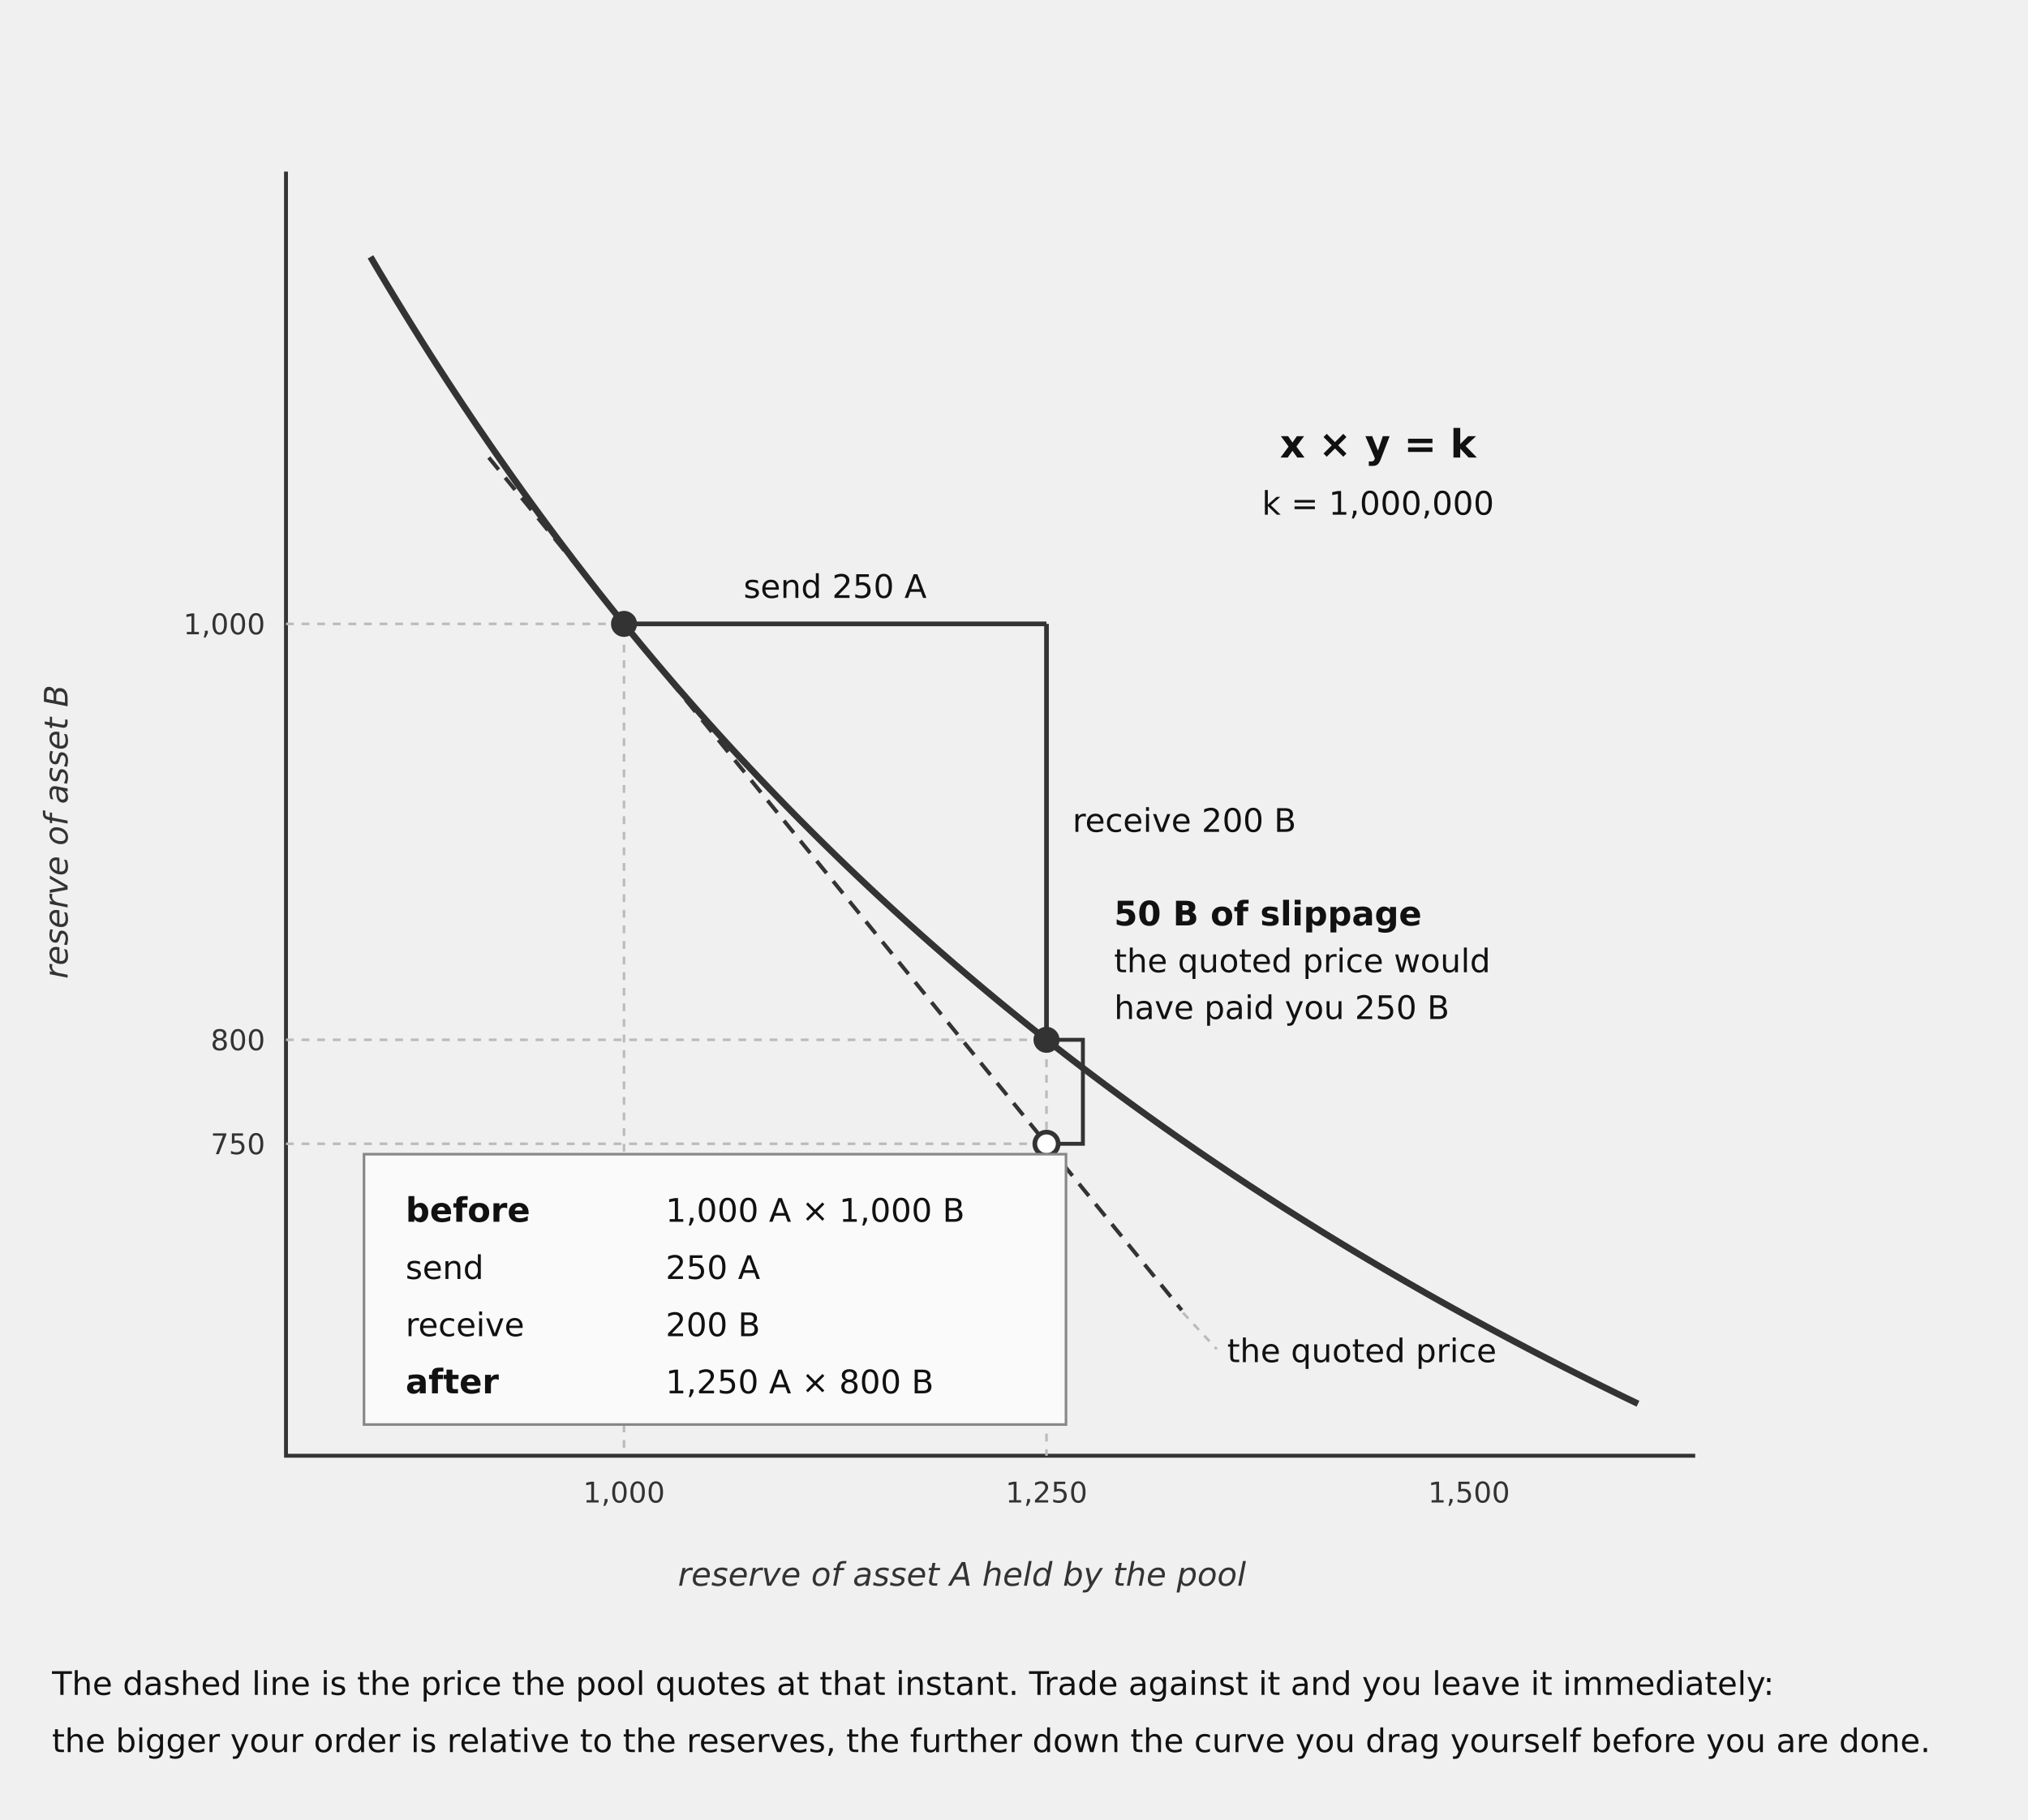
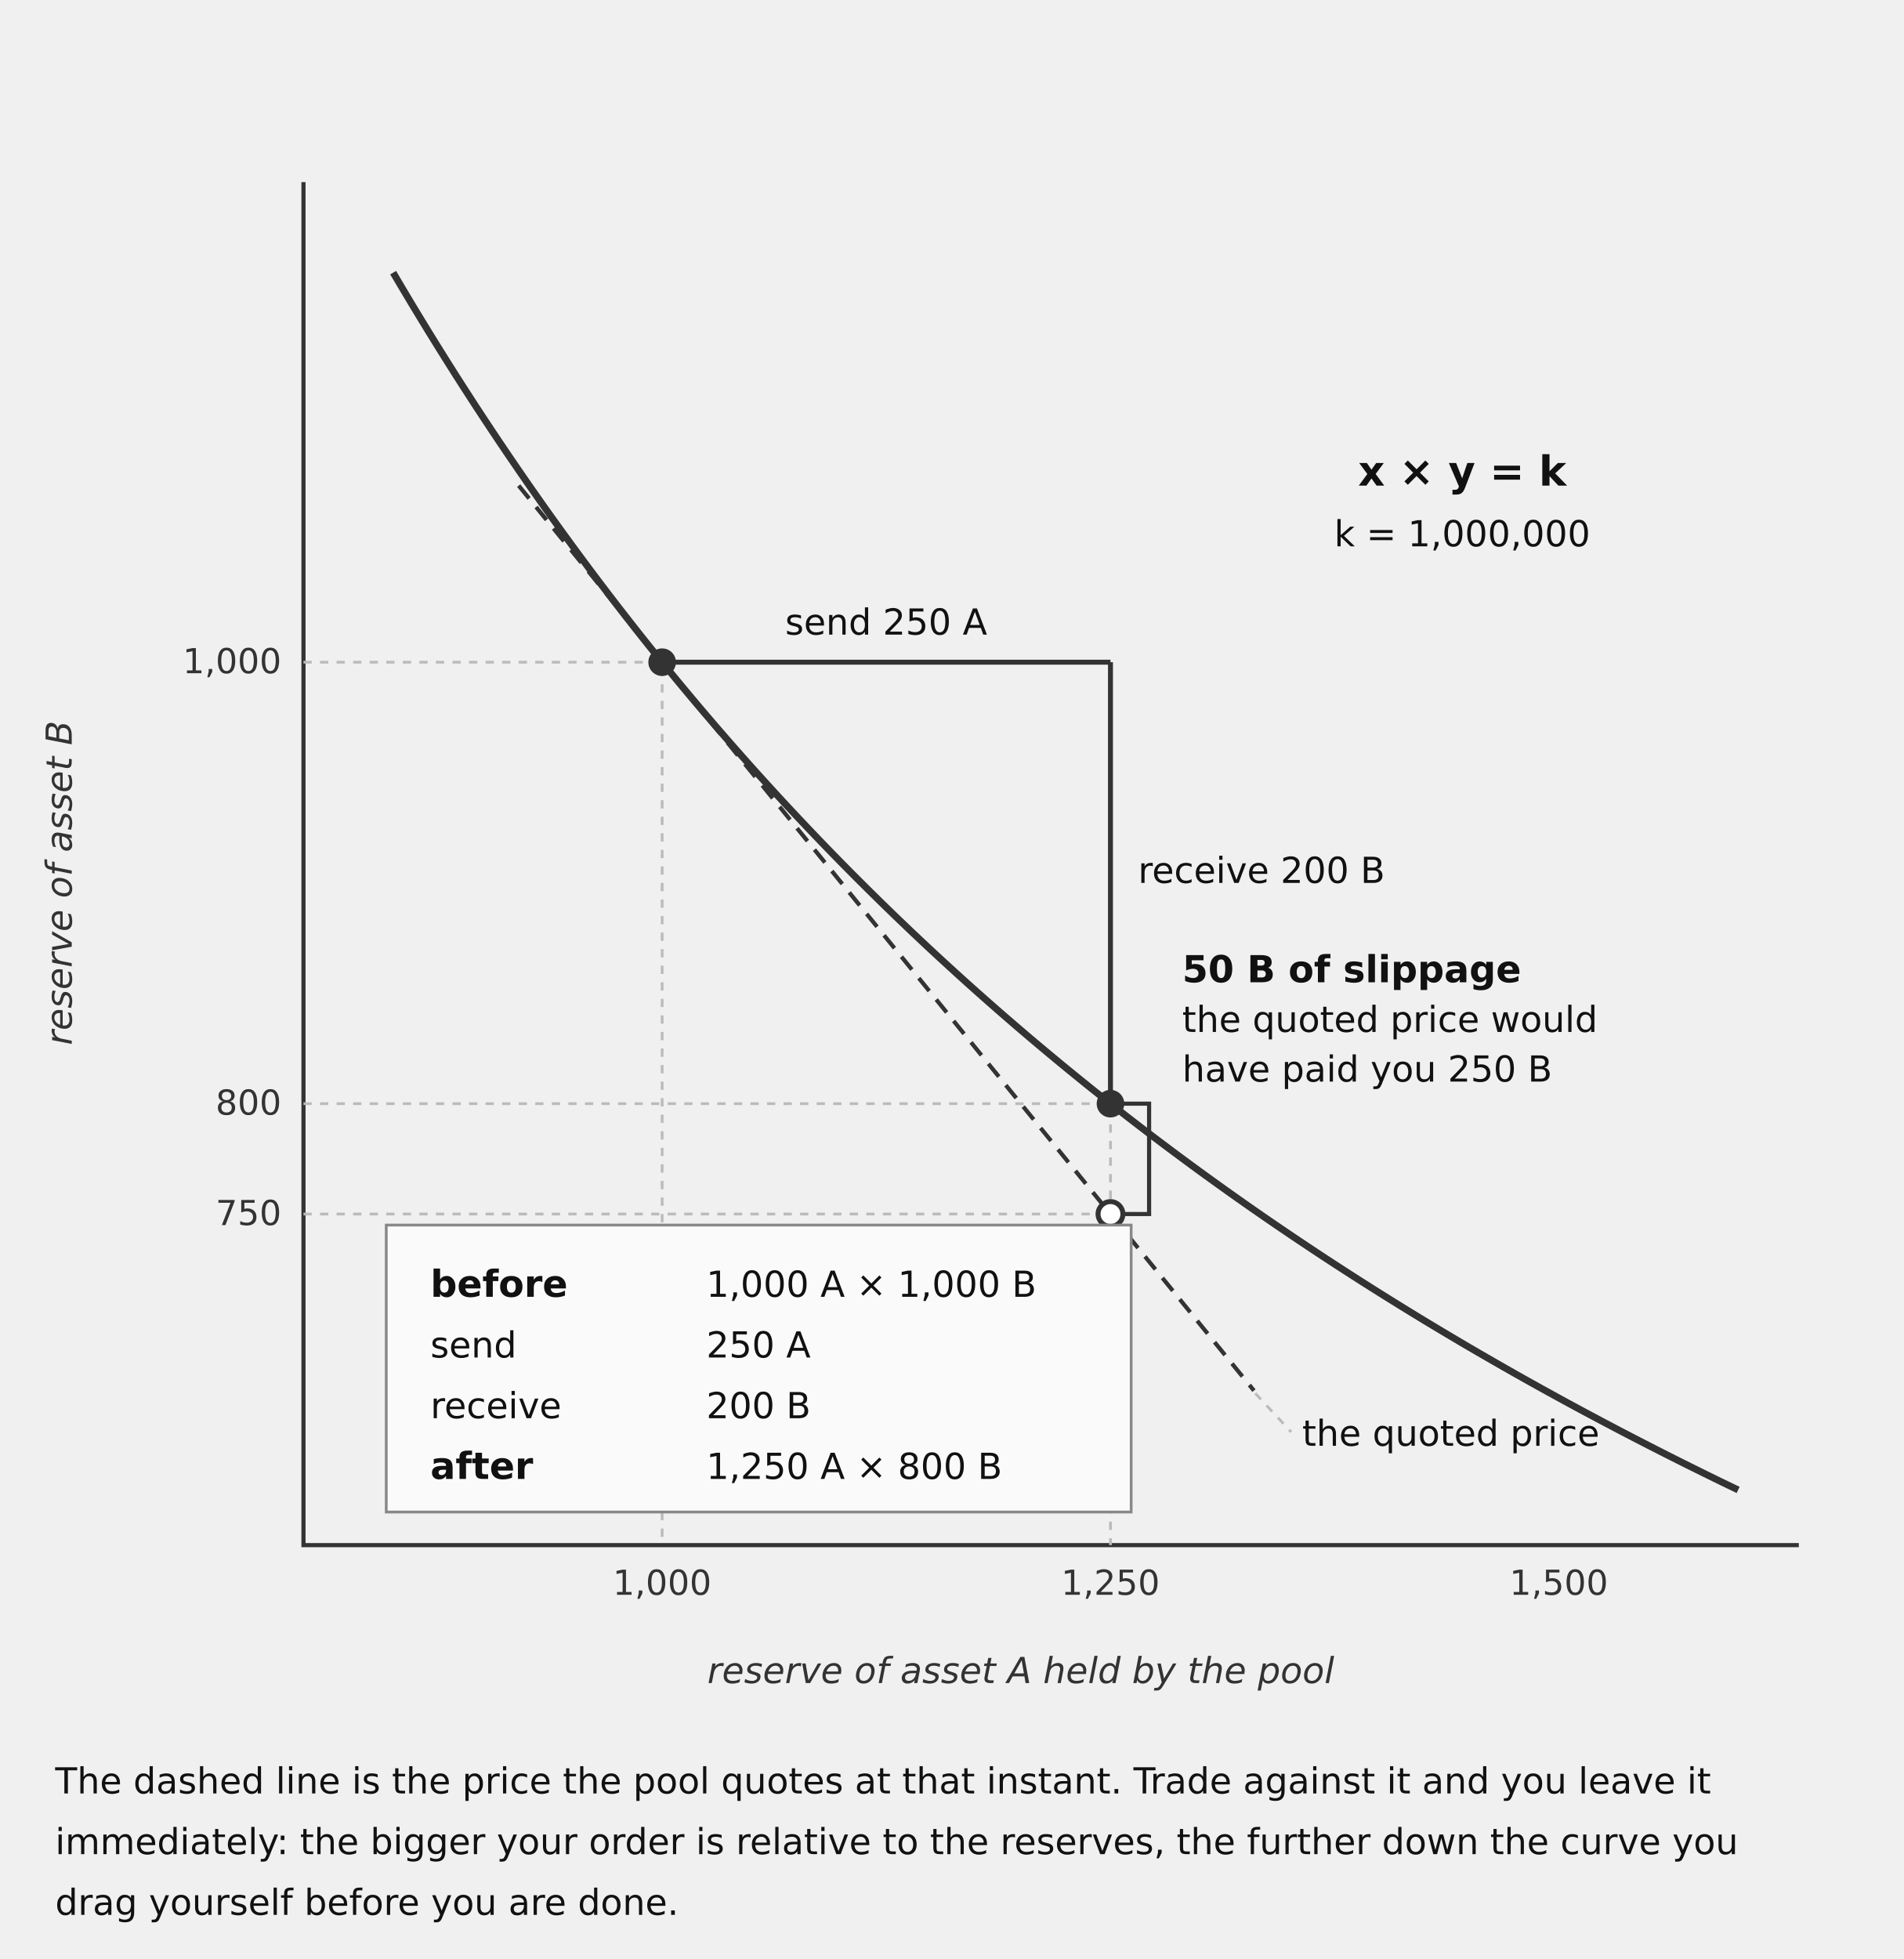
- <svg xmlns="http://www.w3.org/2000/svg" viewBox="0 0 780 700" width="780" height="700" font-family="DejaVu Sans, sans-serif">
+ <svg xmlns="http://www.w3.org/2000/svg" viewBox="0 0 690 710" width="690" height="710" font-family="DejaVu Sans, sans-serif">
  <style>
    text { fill: #111111; }
    .ax    { stroke: #333333; stroke-width: 1.5; fill: none; }
    .curve { stroke: #333333; stroke-width: 2.5; fill: none; }
    .tan   { stroke: #333333; stroke-width: 1.5; fill: none; stroke-dasharray: 6 4; }
    .gd    { stroke: #bbbbbb; stroke-width: 1; stroke-dasharray: 3 3; fill: none; }
    .move  { stroke: #333333; stroke-width: 1.8; fill: none; }
    .dot   { fill: #333333; }
    .odot  { fill: #ffffff; stroke: #333333; stroke-width: 1.8; }
-     .lab   { font-size: 12.5px; }
-     .labb  { font-size: 13px; font-weight: bold; }
-     .tick  { font-size: 11px; fill: #333333; }
-     .axt   { font-size: 12.5px; font-style: italic; fill: #333333; }
-     .note  { font-size: 12.5px; }
+     .lab   { font-size: 13px; }
+     .labb  { font-size: 13.5px; font-weight: bold; }
+     .tick  { font-size: 12.5px; fill: #333333; }
+     .axt   { font-size: 13px; font-style: italic; fill: #333333; }
+     .note  { font-size: 13px; }
    .gap   { stroke: #333333; stroke-width: 1.5; fill: none; }
    .panel { fill: #fafafa; stroke: #888888; stroke-width: 1; }
    .k     { font-size: 15px; font-weight: bold; }
  </style>
  <path class="ax" d="M 110 66 L 110 560 L 652 560" />
  <text class="axt" x="370" y="610" text-anchor="middle">reserve of asset A held by the pool</text>
  <text class="axt" x="26" y="320" transform="rotate(-90 26 320)" text-anchor="middle">reserve of asset B</text>
  <text class="tick" x="240.0" y="578" text-anchor="middle">1,000</text>
  <text class="tick" x="402.5" y="578" text-anchor="middle">1,250</text>
  <text class="tick" x="565.0" y="578" text-anchor="middle">1,500</text>
  <text class="tick" x="102" y="244.0" text-anchor="end">1,000</text>
  <text class="tick" x="102" y="404.0" text-anchor="end">800</text>
  <text class="tick" x="102" y="444.0" text-anchor="end">750</text>
  <path class="gd" d="M 110 240.00 L 240.00 240.00 L 240.00 560" />
  <path class="gd" d="M 110 400.00 L 402.50 400.00 L 402.50 560" />
  <path class="gd" d="M 110 440.00 L 402.50 440.00" />
  <path class="tan" d="M 188.00 176.00 L 454.50 504.00" />
  <path class="gd" d="M 455.00 505.00 L 468.00 519.00" />
  <text class="lab" x="472.0" y="524.0">the quoted price</text>
  <path class="curve" d="M 142.50 98.82 L 145.75 104.33 L 149.00 109.77 L 152.25 115.14 L 155.50 120.46 L 158.75 125.71 L 162.00 130.91 L 165.25 136.05 L 168.50 141.12 L 171.75 146.15 L 175.00 151.11 L 178.25 156.02 L 181.50 160.88 L 184.75 165.68 L 188.00 170.43 L 191.25 175.14 L 194.50 179.78 L 197.75 184.39 L 201.00 188.94 L 204.25 193.44 L 207.50 197.89 L 210.75 202.30 L 214.00 206.67 L 217.25 210.98 L 220.50 215.26 L 223.75 219.49 L 227.00 223.67 L 230.25 227.82 L 233.50 231.92 L 236.75 235.98 L 240.00 240.00 L 243.25 243.98 L 246.50 247.92 L 249.75 251.82 L 253.00 255.69 L 256.25 259.51 L 259.50 263.30 L 262.75 267.05 L 266.00 270.77 L 269.25 274.45 L 272.50 278.10 L 275.75 281.71 L 279.00 285.28 L 282.25 288.83 L 285.50 292.34 L 288.75 295.81 L 292.00 299.26 L 295.25 302.67 L 298.50 306.06 L 301.75 309.41 L 305.00 312.73 L 308.25 316.02 L 311.50 319.28 L 314.75 322.51 L 318.00 325.71 L 321.25 328.89 L 324.50 332.04 L 327.75 335.15 L 331.00 338.25 L 334.25 341.31 L 337.50 344.35 L 340.75 347.36 L 344.00 350.34 L 347.25 353.30 L 350.50 356.24 L 353.75 359.15 L 357.00 362.03 L 360.25 364.89 L 363.50 367.73 L 366.75 370.54 L 370.00 373.33 L 373.25 376.10 L 376.50 378.84 L 379.75 381.56 L 383.00 384.26 L 386.25 386.94 L 389.50 389.59 L 392.75 392.23 L 396.00 394.84 L 399.25 397.43 L 402.50 400.00 L 405.75 402.55 L 409.00 405.08 L 412.25 407.59 L 415.50 410.08 L 418.75 412.55 L 422.00 415.00 L 425.25 417.43 L 428.50 419.84 L 431.75 422.24 L 435.00 424.62 L 438.25 426.97 L 441.50 429.31 L 444.75 431.63 L 448.00 433.94 L 451.25 436.23 L 454.50 438.50 L 457.75 440.75 L 461.00 442.99 L 464.25 445.20 L 467.50 447.41 L 470.75 449.59 L 474.00 451.76 L 477.25 453.92 L 480.50 456.06 L 483.75 458.18 L 487.00 460.29 L 490.25 462.38 L 493.50 464.46 L 496.75 466.52 L 500.00 468.57 L 503.25 470.60 L 506.50 472.62 L 509.75 474.63 L 513.00 476.62 L 516.25 478.60 L 519.50 480.56 L 522.75 482.51 L 526.00 484.44 L 529.25 486.37 L 532.50 488.28 L 535.75 490.17 L 539.00 492.05 L 542.25 493.92 L 545.50 495.78 L 548.75 497.63 L 552.00 499.46 L 555.25 501.28 L 558.50 503.09 L 561.75 504.88 L 565.00 506.67 L 568.25 508.44 L 571.50 510.20 L 574.75 511.95 L 578.00 513.68 L 581.25 515.41 L 584.50 517.12 L 587.75 518.83 L 591.00 520.52 L 594.25 522.20 L 597.50 523.87 L 600.75 525.53 L 604.00 527.18 L 607.25 528.82 L 610.50 530.45 L 613.75 532.06 L 617.00 533.67 L 620.25 535.27 L 623.50 536.86 L 626.75 538.43 L 630.00 540.00" />
  <path class="move" d="M 240.00 240.00 L 402.50 240.00" />
  <path class="move" d="M 402.50 240.00 L 402.50 400.00" />
  <circle class="dot" cx="240.00" cy="240.00" r="5" />
  <circle class="dot" cx="402.50" cy="400.00" r="5" />
  <circle class="odot" cx="402.50" cy="440.00" r="4.5" />
  <text class="lab" x="321.2" y="230.0" text-anchor="middle">send 250 A</text>
  <text class="lab" x="412.5" y="320.0">receive 200 B</text>
  <path class="gap" d="M 406.50 400.00 L 416.50 400.00 L 416.50 440.00 L 406.50 440.00" />
  <text class="labb" x="428.5" y="356.0">50 B of slippage</text>
  <text class="lab" x="428.5" y="374.0">the quoted price would</text>
  <text class="lab" x="428.5" y="392.0">have paid you 250 B</text>
  <text class="k" x="530" y="176" text-anchor="middle">x × y = k</text>
  <text class="lab" x="530" y="198" text-anchor="middle">k = 1,000,000</text>
  <rect class="panel" x="140" y="444" width="270" height="104" />
  <text class="labb" x="156" y="470">before</text>
  <text class="lab" x="256" y="470">1,000 A × 1,000 B</text>
  <text class="lab" x="156" y="492">send</text>
  <text class="lab" x="256" y="492">250 A</text>
  <text class="lab" x="156" y="514">receive</text>
  <text class="lab" x="256" y="514">200 B</text>
  <text class="labb" x="156" y="536">after</text>
  <text class="lab" x="256" y="536">1,250 A × 800 B</text>
-   <text class="note" x="20" y="652">The dashed line is the price the pool quotes at that instant. Trade against it and you leave it immediately:</text>
-   <text class="note" x="20" y="674">the bigger your order is relative to the reserves, the further down the curve you drag yourself before you are done.</text>
+   <text class="note" x="20" y="650">The dashed line is the price the pool quotes at that instant. Trade against it and you leave it</text>
+   <text class="note" x="20" y="672">immediately: the bigger your order is relative to the reserves, the further down the curve you</text>
+   <text class="note" x="20" y="694">drag yourself before you are done.</text>
</svg>
